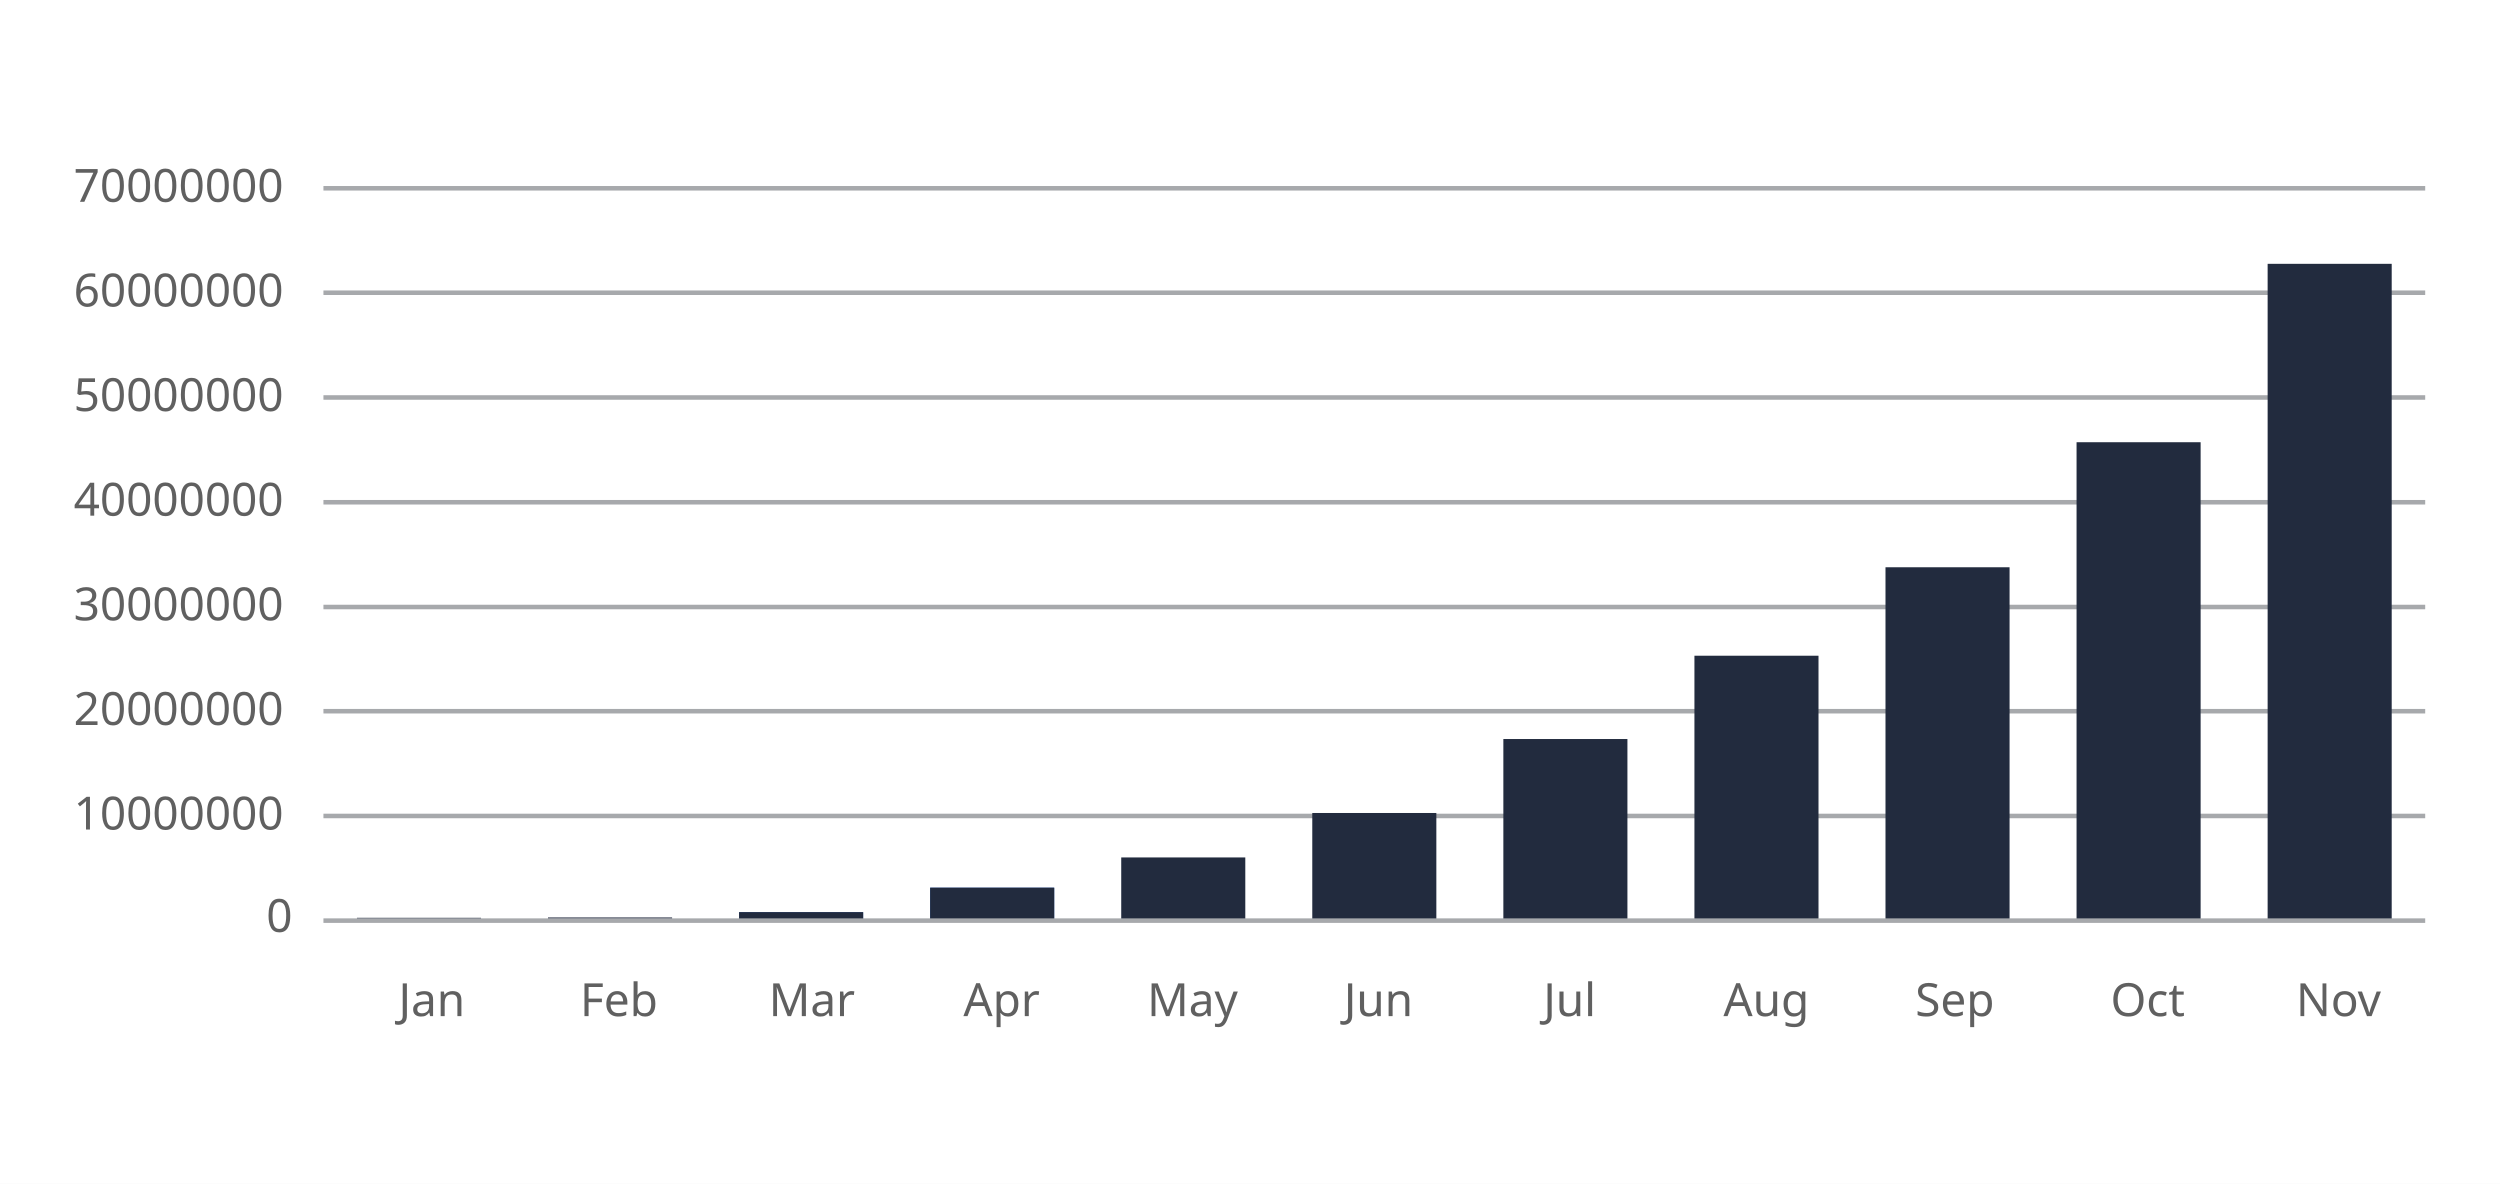
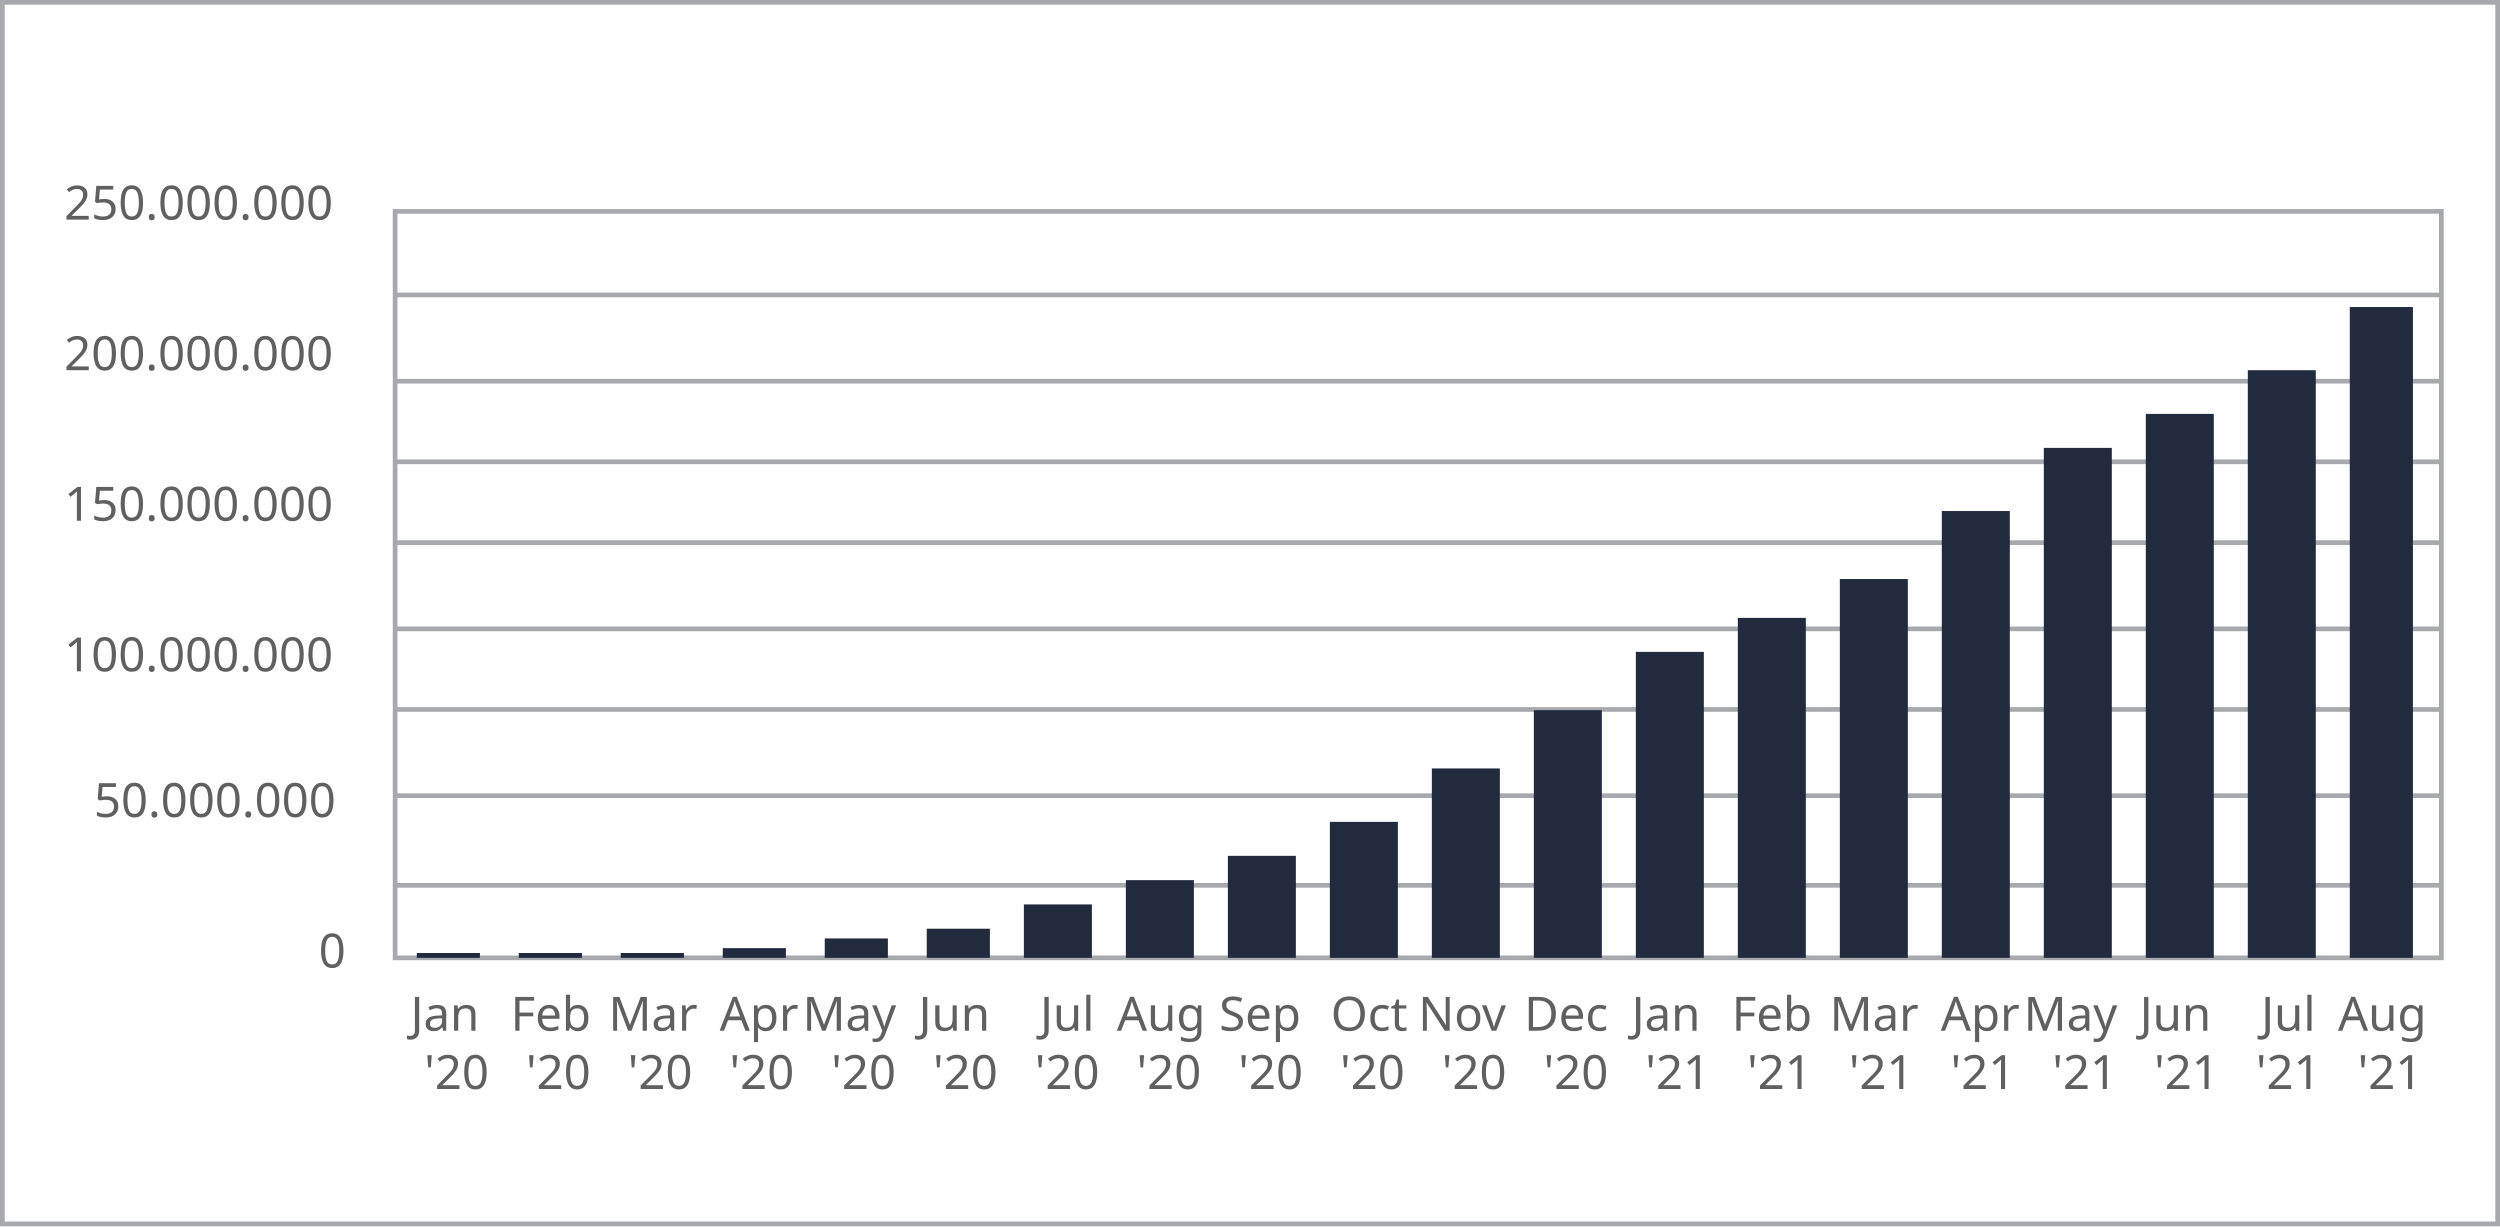
- <svg xmlns="http://www.w3.org/2000/svg" xmlns:xlink="http://www.w3.org/1999/xlink" width="100%" height="100%" style="background: white" viewBox="0 0 780.355 369.51">
-   <defs>
-     <linearGradient id="linear-gradient" x1="-9.506" y1="47308.977" x2="-9.506" y2="47307.977" gradientUnits="objectBoundingBox">
-       <stop offset="0" stop-color="#6083cb" />
-       <stop offset="0.5" stop-color="#3e70ca" />
-       <stop offset="1" stop-color="#2e61ba" />
-     </linearGradient>
-     <linearGradient id="linear-gradient-2" x1="-9.792" y1="29113.988" x2="-9.792" y2="29112.988" xlink:href="#linear-gradient" />
-     <linearGradient id="linear-gradient-3" x1="-10.079" y1="3077.172" x2="-10.079" y2="3076.172" xlink:href="#linear-gradient" />
-     <linearGradient id="linear-gradient-4" x1="-10.365" y1="792.471" x2="-10.365" y2="791.471" xlink:href="#linear-gradient" />
-   </defs>
-   <g id="Group_731" data-name="Group 731" transform="translate(-1079 -4065)">
-     <rect id="Rectangle_388" data-name="Rectangle 388" width="780.355" height="369.51" transform="translate(1079 4065)" fill="#fff" />
-     <g id="Group_511" data-name="Group 511" transform="translate(-7.92 -29.189)">
-       <path id="Path_657" data-name="Path 657" d="M1187.878,4152.961h656.048m-656.048,32.6h656.048m-656.048,32.7h656.048m-656.048,32.7h656.048m-656.048,32.7h656.048m-656.048,32.526h656.048m-656.048,32.7h656.048" fill="none" stroke="#a7a9ac" stroke-miterlimit="10" stroke-width="1.417" />
-       <rect id="Rectangle_390" data-name="Rectangle 390" width="38.727" height="0.172" transform="translate(1198.34 4381.385)" fill="url(#linear-gradient)" />
-       <rect id="Rectangle_391" data-name="Rectangle 391" width="38.727" height="0.279" transform="translate(1257.979 4381.277)" fill="url(#linear-gradient-2)" />
-       <rect id="Rectangle_392" data-name="Rectangle 392" width="38.727" height="2.644" transform="translate(1317.617 4378.913)" fill="url(#linear-gradient-3)" />
-       <rect id="Rectangle_393" data-name="Rectangle 393" width="38.727" height="10.286" transform="translate(1377.26 4371.271)" fill="url(#linear-gradient-4)" />
-       <rect id="Rectangle_394" data-name="Rectangle 394" width="38.727" height="19.724" transform="translate(1436.903 4361.833)" fill="none" />
-       <rect id="Rectangle_395" data-name="Rectangle 395" width="38.727" height="33.6" transform="translate(1496.537 4347.957)" fill="none" />
-       <rect id="Rectangle_396" data-name="Rectangle 396" width="38.727" height="56.677" transform="translate(1556.18 4324.869)" fill="none" />
-       <rect id="Rectangle_397" data-name="Rectangle 397" width="38.727" height="82.688" transform="translate(1615.824 4298.868)" fill="none" />
-       <rect id="Rectangle_398" data-name="Rectangle 398" width="38.727" height="110.302" transform="translate(1675.468 4271.255)" fill="none" />
-       <rect id="Rectangle_399" data-name="Rectangle 399" width="38.727" height="149.33" transform="translate(1735.101 4232.227)" fill="none" />
-       <rect id="Rectangle_400" data-name="Rectangle 400" width="38.738" height="2.644" transform="translate(1317.616 4378.913)" fill="#222b3e" />
-       <rect id="Rectangle_401" data-name="Rectangle 401" width="38.727" height="10.286" transform="translate(1377.26 4371.271)" fill="#222b3e" />
-       <rect id="Rectangle_402" data-name="Rectangle 402" width="38.727" height="19.724" transform="translate(1436.903 4361.833)" fill="#222b3e" />
-       <rect id="Rectangle_403" data-name="Rectangle 403" width="38.727" height="33.6" transform="translate(1496.537 4347.957)" fill="#222b3e" />
-       <rect id="Rectangle_404" data-name="Rectangle 404" width="38.727" height="56.677" transform="translate(1556.18 4324.869)" fill="#222b3e" />
-       <rect id="Rectangle_405" data-name="Rectangle 405" width="38.727" height="82.688" transform="translate(1615.824 4298.868)" fill="#222b3e" />
-       <rect id="Rectangle_406" data-name="Rectangle 406" width="38.727" height="205.018" transform="translate(1794.744 4176.539)" fill="#222b3e" />
-       <rect id="Rectangle_407" data-name="Rectangle 407" width="38.727" height="149.33" transform="translate(1735.101 4232.227)" fill="#222b3e" />
-       <rect id="Rectangle_408" data-name="Rectangle 408" width="38.727" height="110.301" transform="translate(1675.462 4271.255)" fill="#222b3e" />
-       <rect id="Rectangle_409" data-name="Rectangle 409" width="38.727" height="205.018" transform="translate(1794.744 4176.539)" fill="none" />
-       <line id="Line_56" data-name="Line 56" x2="656.048" transform="translate(1187.878 4381.556)" fill="none" stroke="#a7a9ac" stroke-miterlimit="10" stroke-width="1.417" />
-       <text id="_0" data-name="0" transform="translate(1170.036 4385.085)" fill="#606060" font-size="14.314" font-family="IBMPlexSans, IBM Plex Sans">
-         <tspan x="0" y="0">0</tspan>
-       </text>
-       <text id="_10000000" data-name="10000000" transform="translate(1109.92 4353.131)" fill="#606060" font-size="14.314" font-family="IBMPlexSans, IBM Plex Sans">
-         <tspan x="0" y="0">10000000</tspan>
-       </text>
-       <text id="_20000000" data-name="20000000" transform="translate(1109.92 4320.484)" fill="#606060" font-size="14.314" font-family="IBMPlexSans, IBM Plex Sans">
-         <tspan x="0" y="0">20000000</tspan>
-       </text>
-       <text id="_30000000" data-name="30000000" transform="translate(1109.92 4287.817)" fill="#606060" font-size="14.314" font-family="IBMPlexSans, IBM Plex Sans">
-         <tspan x="0" y="0">30000000</tspan>
-       </text>
-       <text id="_40000000" data-name="40000000" transform="translate(1109.92 4255.16)" fill="#606060" font-size="14.314" font-family="IBMPlexSans, IBM Plex Sans">
-         <tspan x="0" y="0">40000000</tspan>
-       </text>
-       <text id="_50000000" data-name="50000000" transform="translate(1109.92 4222.503)" fill="#606060" font-size="14.314" font-family="IBMPlexSans, IBM Plex Sans">
-         <tspan x="0" y="0">50000000</tspan>
-       </text>
-       <text id="_60000000" data-name="60000000" transform="translate(1109.92 4189.855)" fill="#606060" font-size="14.314" font-family="IBMPlexSans, IBM Plex Sans">
-         <tspan x="0" y="0">60000000</tspan>
-       </text>
-       <text id="_70000000" data-name="70000000" transform="translate(1109.92 4157.189)" fill="#606060" font-size="14.314" font-family="IBMPlexSans, IBM Plex Sans">
-         <tspan x="0" y="0">70000000</tspan>
-       </text>
-       <rect id="Rectangle_410" data-name="Rectangle 410" width="38.738" height="0.279" transform="translate(1257.973 4380.566)" fill="#222b3e" />
-       <rect id="Rectangle_411" data-name="Rectangle 411" width="38.727" height="0.172" transform="translate(1198.34 4380.673)" fill="#222b3e" />
-       <text id="Jan" transform="translate(1211.317 4411.361)" fill="#606060" font-size="14.314" font-family="IBMPlexSans, IBM Plex Sans">
-         <tspan x="0" y="0">Jan</tspan>
-       </text>
-       <text id="Feb" transform="translate(1267.969 4411.361)" fill="#606060" font-size="14.314" font-family="IBMPlexSans, IBM Plex Sans">
-         <tspan x="0" y="0">Feb</tspan>
-       </text>
-       <text id="Mar" transform="translate(1326.881 4411.361)" fill="#606060" font-size="14.314" font-family="IBMPlexSans, IBM Plex Sans">
-         <tspan x="0" y="0">Mar</tspan>
-       </text>
-       <text id="Apr" transform="translate(1387.629 4411.361)" fill="#606060" font-size="14.314" font-family="IBMPlexSans, IBM Plex Sans">
-         <tspan x="0" y="0">Apr</tspan>
-       </text>
-       <text id="May" transform="translate(1444.99 4411.361)" fill="#606060" font-size="14.314" font-family="IBMPlexSans, IBM Plex Sans">
-         <tspan x="0" y="0">May</tspan>
-       </text>
-       <text id="Jun" transform="translate(1506.391 4411.361)" fill="#606060" font-size="14.314" font-family="IBMPlexSans, IBM Plex Sans">
-         <tspan x="0" y="0">Jun</tspan>
-       </text>
-       <text id="Jul" transform="translate(1568.66 4411.361)" fill="#606060" font-size="14.314" font-family="IBMPlexSans, IBM Plex Sans">
-         <tspan x="0" y="0">Jul</tspan>
-       </text>
-       <text id="Aug" transform="translate(1624.87 4411.361)" fill="#606060" font-size="14.314" font-family="IBMPlexSans, IBM Plex Sans">
-         <tspan x="0" y="0">Aug</tspan>
-       </text>
-       <text id="Sep" transform="translate(1684.748 4411.361)" fill="#606060" font-size="14.314" font-family="IBMPlexSans, IBM Plex Sans">
-         <tspan x="0" y="0">Sep</tspan>
-       </text>
-       <text id="Oct" transform="translate(1745.7 4411.361)" fill="#606060" font-size="14.314" font-family="IBMPlexSans, IBM Plex Sans">
-         <tspan x="0" y="0">Oct</tspan>
-       </text>
-       <text id="Nov" transform="translate(1803.595 4411.361)" fill="#606060" font-size="14.314" font-family="IBMPlexSans, IBM Plex Sans">
-         <tspan x="0" y="0">Nov</tspan>
-       </text>
+ <svg xmlns="http://www.w3.org/2000/svg" width="100%" height="100%" viewBox="0 0 756.26 370.927">
+   <g id="Group_431" data-name="Group 431" transform="translate(-1091.855 -4064.349)">
+     <rect id="Rectangle_311" data-name="Rectangle 311" width="754.844" height="369.51" transform="translate(1092.564 4065.057)" fill="#fff" stroke="#a7a9ac" stroke-width="1.417" />
+     <g id="Group_82" data-name="Group 82">
+       <rect id="Rectangle_312" data-name="Rectangle 312" width="618.995" height="225.811" transform="translate(1211.376 4128.293)" fill="none" stroke="#a7a9ac" stroke-width="1.417" />
+       <line id="Line_22" data-name="Line 22" x2="618.995" transform="translate(1211.376 4153.574)" fill="none" stroke="#a7a9ac" stroke-width="1.417" />
+       <line id="Line_23" data-name="Line 23" x2="618.995" transform="translate(1211.376 4179.66)" fill="none" stroke="#a7a9ac" stroke-width="1.417" />
+       <line id="Line_24" data-name="Line 24" x2="618.995" transform="translate(1211.376 4204.043)" fill="none" stroke="#a7a9ac" stroke-width="1.417" />
+       <line id="Line_25" data-name="Line 25" x2="618.995" transform="translate(1211.376 4228.495)" fill="none" stroke="#a7a9ac" stroke-width="1.417" />
+       <line id="Line_26" data-name="Line 26" x2="618.995" transform="translate(1211.376 4254.581)" fill="none" stroke="#a7a9ac" stroke-width="1.417" />
+       <line id="Line_27" data-name="Line 27" x2="618.995" transform="translate(1211.376 4278.964)" fill="none" stroke="#a7a9ac" stroke-width="1.417" />
+       <line id="Line_28" data-name="Line 28" x2="618.995" transform="translate(1211.376 4305.05)" fill="none" stroke="#a7a9ac" stroke-width="1.417" />
+       <line id="Line_29" data-name="Line 29" x2="618.995" transform="translate(1211.376 4332.159)" fill="none" stroke="#a7a9ac" stroke-width="1.417" />
    </g>
+     <rect id="Rectangle_313" data-name="Rectangle 313" width="19.1" height="1.469" transform="translate(1217.934 4352.634)" fill="#222b3e" />
+     <rect id="Rectangle_314" data-name="Rectangle 314" width="19.1" height="1.469" transform="translate(1248.787 4352.634)" fill="#222b3e" />
+     <rect id="Rectangle_315" data-name="Rectangle 315" width="19.1" height="1.469" transform="translate(1279.64 4352.634)" fill="#222b3e" />
+     <rect id="Rectangle_316" data-name="Rectangle 316" width="19.1" height="2.938" transform="translate(1310.493 4351.165)" fill="#222b3e" />
+     <rect id="Rectangle_317" data-name="Rectangle 317" width="19.1" height="5.877" transform="translate(1341.347 4348.227)" fill="#222b3e" />
+     <rect id="Rectangle_318" data-name="Rectangle 318" width="19.1" height="8.815" transform="translate(1372.2 4345.288)" fill="#222b3e" />
+     <rect id="Rectangle_319" data-name="Rectangle 319" width="20.569" height="16.161" transform="translate(1401.584 4337.942)" fill="#222b3e" />
+     <rect id="Rectangle_320" data-name="Rectangle 320" width="20.569" height="23.507" transform="translate(1432.437 4330.596)" fill="#222b3e" />
+     <rect id="Rectangle_321" data-name="Rectangle 321" width="20.569" height="30.853" transform="translate(1463.29 4323.25)" fill="#222b3e" />
+     <rect id="Rectangle_322" data-name="Rectangle 322" width="20.569" height="41.138" transform="translate(1494.143 4312.966)" fill="#222b3e" />
+     <rect id="Rectangle_323" data-name="Rectangle 323" width="20.569" height="57.299" transform="translate(1524.997 4296.805)" fill="#222b3e" />
+     <rect id="Rectangle_324" data-name="Rectangle 324" width="20.569" height="74.929" transform="translate(1555.85 4279.174)" fill="#222b3e" />
+     <rect id="Rectangle_325" data-name="Rectangle 325" width="20.569" height="92.56" transform="translate(1586.703 4261.544)" fill="#222b3e" />
+     <rect id="Rectangle_326" data-name="Rectangle 326" width="20.569" height="102.844" transform="translate(1617.556 4251.259)" fill="#222b3e" />
+     <rect id="Rectangle_327" data-name="Rectangle 327" width="20.569" height="114.598" transform="translate(1648.409 4239.506)" fill="#222b3e" />
+     <rect id="Rectangle_328" data-name="Rectangle 328" width="20.569" height="135.166" transform="translate(1679.263 4218.937)" fill="#222b3e" />
+     <rect id="Rectangle_329" data-name="Rectangle 329" width="20.569" height="154.266" transform="translate(1710.116 4199.837)" fill="#222b3e" />
+     <rect id="Rectangle_330" data-name="Rectangle 330" width="20.569" height="164.55" transform="translate(1740.969 4189.553)" fill="#222b3e" />
+     <rect id="Rectangle_331" data-name="Rectangle 331" width="20.569" height="177.773" transform="translate(1771.822 4176.33)" fill="#222b3e" />
+     <rect id="Rectangle_332" data-name="Rectangle 332" width="19.1" height="196.873" transform="translate(1802.675 4157.23)" fill="#222b3e" />
+     <text id="_0" data-name="0" transform="translate(1196.266 4357.042)" fill="#606060" font-size="14.314" font-family="IBMPlexSans, IBM Plex Sans">
+       <tspan x="-8" y="0">0</tspan>
+     </text>
+     <text id="_50.000.000" data-name="50.000.000" transform="translate(1196.266 4311.496)" fill="#606060" font-size="14.314" font-family="IBMPlexSans, IBM Plex Sans">
+       <tspan x="-76" y="0">50.000.000</tspan>
+     </text>
+     <text id="_100.000.000" data-name="100.000.000" transform="translate(1196.266 4267.421)" fill="#606060" font-size="14.314" font-family="IBMPlexSans, IBM Plex Sans">
+       <tspan x="-85" y="0">100.000.000</tspan>
+     </text>
+     <text id="_150.000.000" data-name="150.000.000" transform="translate(1196.266 4221.876)" fill="#606060" font-size="14.314" font-family="IBMPlexSans, IBM Plex Sans">
+       <tspan x="-85" y="0">150.000.000</tspan>
+     </text>
+     <text id="_200.000.000" data-name="200.000.000" transform="translate(1196.266 4176.331)" fill="#606060" font-size="14.314" font-family="IBMPlexSans, IBM Plex Sans">
+       <tspan x="-85" y="0">200.000.000</tspan>
+     </text>
+     <text id="_250.000.000" data-name="250.000.000" transform="translate(1196.266 4130.786)" fill="#606060" font-size="14.314" font-family="IBMPlexSans, IBM Plex Sans">
+       <tspan x="-85" y="0">250.000.000</tspan>
+     </text>
+     <text id="Jan" transform="translate(1239.055 4376.141)" fill="#606060" font-size="14.314" font-family="IBMPlexSans, IBM Plex Sans">
+       <tspan x="-23" y="0">Jan</tspan>
+     </text>
+     <text id="_20" data-name="'20" transform="translate(1240.175 4393.771)" fill="#606060" font-size="14.314" font-family="IBMPlexSans, IBM Plex Sans">
+       <tspan x="-20" y="0">'20</tspan>
+     </text>
+     <text id="Feb" transform="translate(1269.334 4376.141)" fill="#606060" font-size="14.314" font-family="IBMPlexSans, IBM Plex Sans">
+       <tspan x="-23" y="0">Feb</tspan>
+     </text>
+     <text id="_20-2" data-name="'20" transform="translate(1270.958 4393.771)" fill="#606060" font-size="14.314" font-family="IBMPlexSans, IBM Plex Sans">
+       <tspan x="-20" y="0">'20</tspan>
+     </text>
+     <text id="Mar" transform="translate(1299.948 4376.141)" fill="#606060" font-size="14.314" font-family="IBMPlexSans, IBM Plex Sans">
+       <tspan x="-24" y="0">Mar</tspan>
+     </text>
+     <text id="_20-3" data-name="'20" transform="translate(1301.741 4393.771)" fill="#606060" font-size="14.314" font-family="IBMPlexSans, IBM Plex Sans">
+       <tspan x="-20" y="0">'20</tspan>
+     </text>
+     <text id="Apr" transform="translate(1331.558 4376.141)" fill="#606060" font-size="14.314" font-family="IBMPlexSans, IBM Plex Sans">
+       <tspan x="-22" y="0">Apr</tspan>
+     </text>
+     <text id="_20-4" data-name="'20" transform="translate(1332.522 4393.771)" fill="#606060" font-size="14.314" font-family="IBMPlexSans, IBM Plex Sans">
+       <tspan x="-20" y="0">'20</tspan>
+     </text>
+     <text id="May" transform="translate(1360.644 4376.141)" fill="#606060" font-size="14.314" font-family="IBMPlexSans, IBM Plex Sans">
+       <tspan x="-26" y="0">May</tspan>
+     </text>
+     <text id="_20-5" data-name="'20" transform="translate(1363.306 4393.771)" fill="#606060" font-size="14.314" font-family="IBMPlexSans, IBM Plex Sans">
+       <tspan x="-20" y="0">'20</tspan>
+     </text>
+     <text id="Jun" transform="translate(1392.744 4376.141)" fill="#606060" font-size="14.314" font-family="IBMPlexSans, IBM Plex Sans">
+       <tspan x="-23" y="0">Jun</tspan>
+     </text>
+     <text id="_20-6" data-name="'20" transform="translate(1394.089 4393.771)" fill="#606060" font-size="14.314" font-family="IBMPlexSans, IBM Plex Sans">
+       <tspan x="-20" y="0">'20</tspan>
+     </text>
+     <text id="Jul" transform="translate(1425.481 4376.141)" fill="#606060" font-size="14.314" font-family="IBMPlexSans, IBM Plex Sans">
+       <tspan x="-19" y="0">Jul</tspan>
+     </text>
+     <text id="_20-7" data-name="'20" transform="translate(1424.871 4393.771)" fill="#606060" font-size="14.314" font-family="IBMPlexSans, IBM Plex Sans">
+       <tspan x="-20" y="0">'20</tspan>
+     </text>
+     <text id="Aug" transform="translate(1453.707 4376.141)" fill="#606060" font-size="14.314" font-family="IBMPlexSans, IBM Plex Sans">
+       <tspan x="-24" y="0">Aug</tspan>
+     </text>
+     <text id="_20-8" data-name="'20" transform="translate(1455.653 4393.771)" fill="#606060" font-size="14.314" font-family="IBMPlexSans, IBM Plex Sans">
+       <tspan x="-20" y="0">'20</tspan>
+     </text>
+     <text id="Sep" transform="translate(1484.666 4376.141)" fill="#606060" font-size="14.314" font-family="IBMPlexSans, IBM Plex Sans">
+       <tspan x="-24" y="0">Sep</tspan>
+     </text>
+     <text id="_20-9" data-name="'20" transform="translate(1486.437 4393.771)" fill="#606060" font-size="14.314" font-family="IBMPlexSans, IBM Plex Sans">
+       <tspan x="-20" y="0">'20</tspan>
+     </text>
+     <text id="Oct" transform="translate(1516.429 4376.141)" fill="#606060" font-size="14.314" font-family="IBMPlexSans, IBM Plex Sans">
+       <tspan x="-22" y="0">Oct</tspan>
+     </text>
+     <text id="_20-10" data-name="'20" transform="translate(1517.219 4393.771)" fill="#606060" font-size="14.314" font-family="IBMPlexSans, IBM Plex Sans">
+       <tspan x="-20" y="0">'20</tspan>
+     </text>
+     <text id="Nov" transform="translate(1545.904 4376.141)" fill="#606060" font-size="14.314" font-family="IBMPlexSans, IBM Plex Sans">
+       <tspan x="-25" y="0">Nov</tspan>
+     </text>
+     <text id="_20-11" data-name="'20" transform="translate(1548.001 4393.771)" fill="#606060" font-size="14.314" font-family="IBMPlexSans, IBM Plex Sans">
+       <tspan x="-20" y="0">'20</tspan>
+     </text>
+     <text id="Dec" transform="translate(1576.93 4376.141)" fill="#606060" font-size="14.314" font-family="IBMPlexSans, IBM Plex Sans">
+       <tspan x="-24" y="0">Dec</tspan>
+     </text>
+     <text id="_20-12" data-name="'20" transform="translate(1578.785 4393.771)" fill="#606060" font-size="14.314" font-family="IBMPlexSans, IBM Plex Sans">
+       <tspan x="-20" y="0">'20</tspan>
+     </text>
+     <text id="Jan-2" data-name="Jan" transform="translate(1608.446 4376.141)" fill="#606060" font-size="14.314" font-family="IBMPlexSans, IBM Plex Sans">
+       <tspan x="-23" y="0">Jan</tspan>
+     </text>
+     <text id="_21" data-name="'21" transform="translate(1609.566 4393.771)" fill="#606060" font-size="14.314" font-family="IBMPlexSans, IBM Plex Sans">
+       <tspan x="-20" y="0">'21</tspan>
+     </text>
+     <text id="Feb-2" data-name="Feb" transform="translate(1638.726 4376.141)" fill="#606060" font-size="14.314" font-family="IBMPlexSans, IBM Plex Sans">
+       <tspan x="-23" y="0">Feb</tspan>
+     </text>
+     <text id="_21-2" data-name="'21" transform="translate(1640.35 4393.771)" fill="#606060" font-size="14.314" font-family="IBMPlexSans, IBM Plex Sans">
+       <tspan x="-20" y="0">'21</tspan>
+     </text>
+     <text id="Mar-2" data-name="Mar" transform="translate(1669.34 4376.141)" fill="#606060" font-size="14.314" font-family="IBMPlexSans, IBM Plex Sans">
+       <tspan x="-24" y="0">Mar</tspan>
+     </text>
+     <text id="_21-3" data-name="'21" transform="translate(1671.132 4393.771)" fill="#606060" font-size="14.314" font-family="IBMPlexSans, IBM Plex Sans">
+       <tspan x="-20" y="0">'21</tspan>
+     </text>
+     <text id="Apr-2" data-name="Apr" transform="translate(1700.948 4376.141)" fill="#606060" font-size="14.314" font-family="IBMPlexSans, IBM Plex Sans">
+       <tspan x="-22" y="0">Apr</tspan>
+     </text>
+     <text id="_21-4" data-name="'21" transform="translate(1701.914 4393.771)" fill="#606060" font-size="14.314" font-family="IBMPlexSans, IBM Plex Sans">
+       <tspan x="-20" y="0">'21</tspan>
+     </text>
+     <text id="May-2" data-name="May" transform="translate(1730.034 4376.141)" fill="#606060" font-size="14.314" font-family="IBMPlexSans, IBM Plex Sans">
+       <tspan x="-26" y="0">May</tspan>
+     </text>
+     <text id="_21-5" data-name="'21" transform="translate(1732.697 4393.771)" fill="#606060" font-size="14.314" font-family="IBMPlexSans, IBM Plex Sans">
+       <tspan x="-20" y="0">'21</tspan>
+     </text>
+     <text id="Jun-2" data-name="Jun" transform="translate(1762.135 4376.141)" fill="#606060" font-size="14.314" font-family="IBMPlexSans, IBM Plex Sans">
+       <tspan x="-23" y="0">Jun</tspan>
+     </text>
+     <text id="_21-6" data-name="'21" transform="translate(1763.479 4393.771)" fill="#606060" font-size="14.314" font-family="IBMPlexSans, IBM Plex Sans">
+       <tspan x="-20" y="0">'21</tspan>
+     </text>
+     <text id="Jul-2" data-name="Jul" transform="translate(1794.872 4376.141)" fill="#606060" font-size="14.314" font-family="IBMPlexSans, IBM Plex Sans">
+       <tspan x="-19" y="0">Jul</tspan>
+     </text>
+     <text id="_21-7" data-name="'21" transform="translate(1794.262 4393.771)" fill="#606060" font-size="14.314" font-family="IBMPlexSans, IBM Plex Sans">
+       <tspan x="-20" y="0">'21</tspan>
+     </text>
+     <text id="Aug-2" data-name="Aug" transform="translate(1823.099 4376.141)" fill="#606060" font-size="14.314" font-family="IBMPlexSans, IBM Plex Sans">
+       <tspan x="-24" y="0">Aug</tspan>
+     </text>
+     <text id="_21-8" data-name="'21" transform="translate(1825.045 4393.771)" fill="#606060" font-size="14.314" font-family="IBMPlexSans, IBM Plex Sans">
+       <tspan x="-20" y="0">'21</tspan>
+     </text>
  </g>
</svg>
